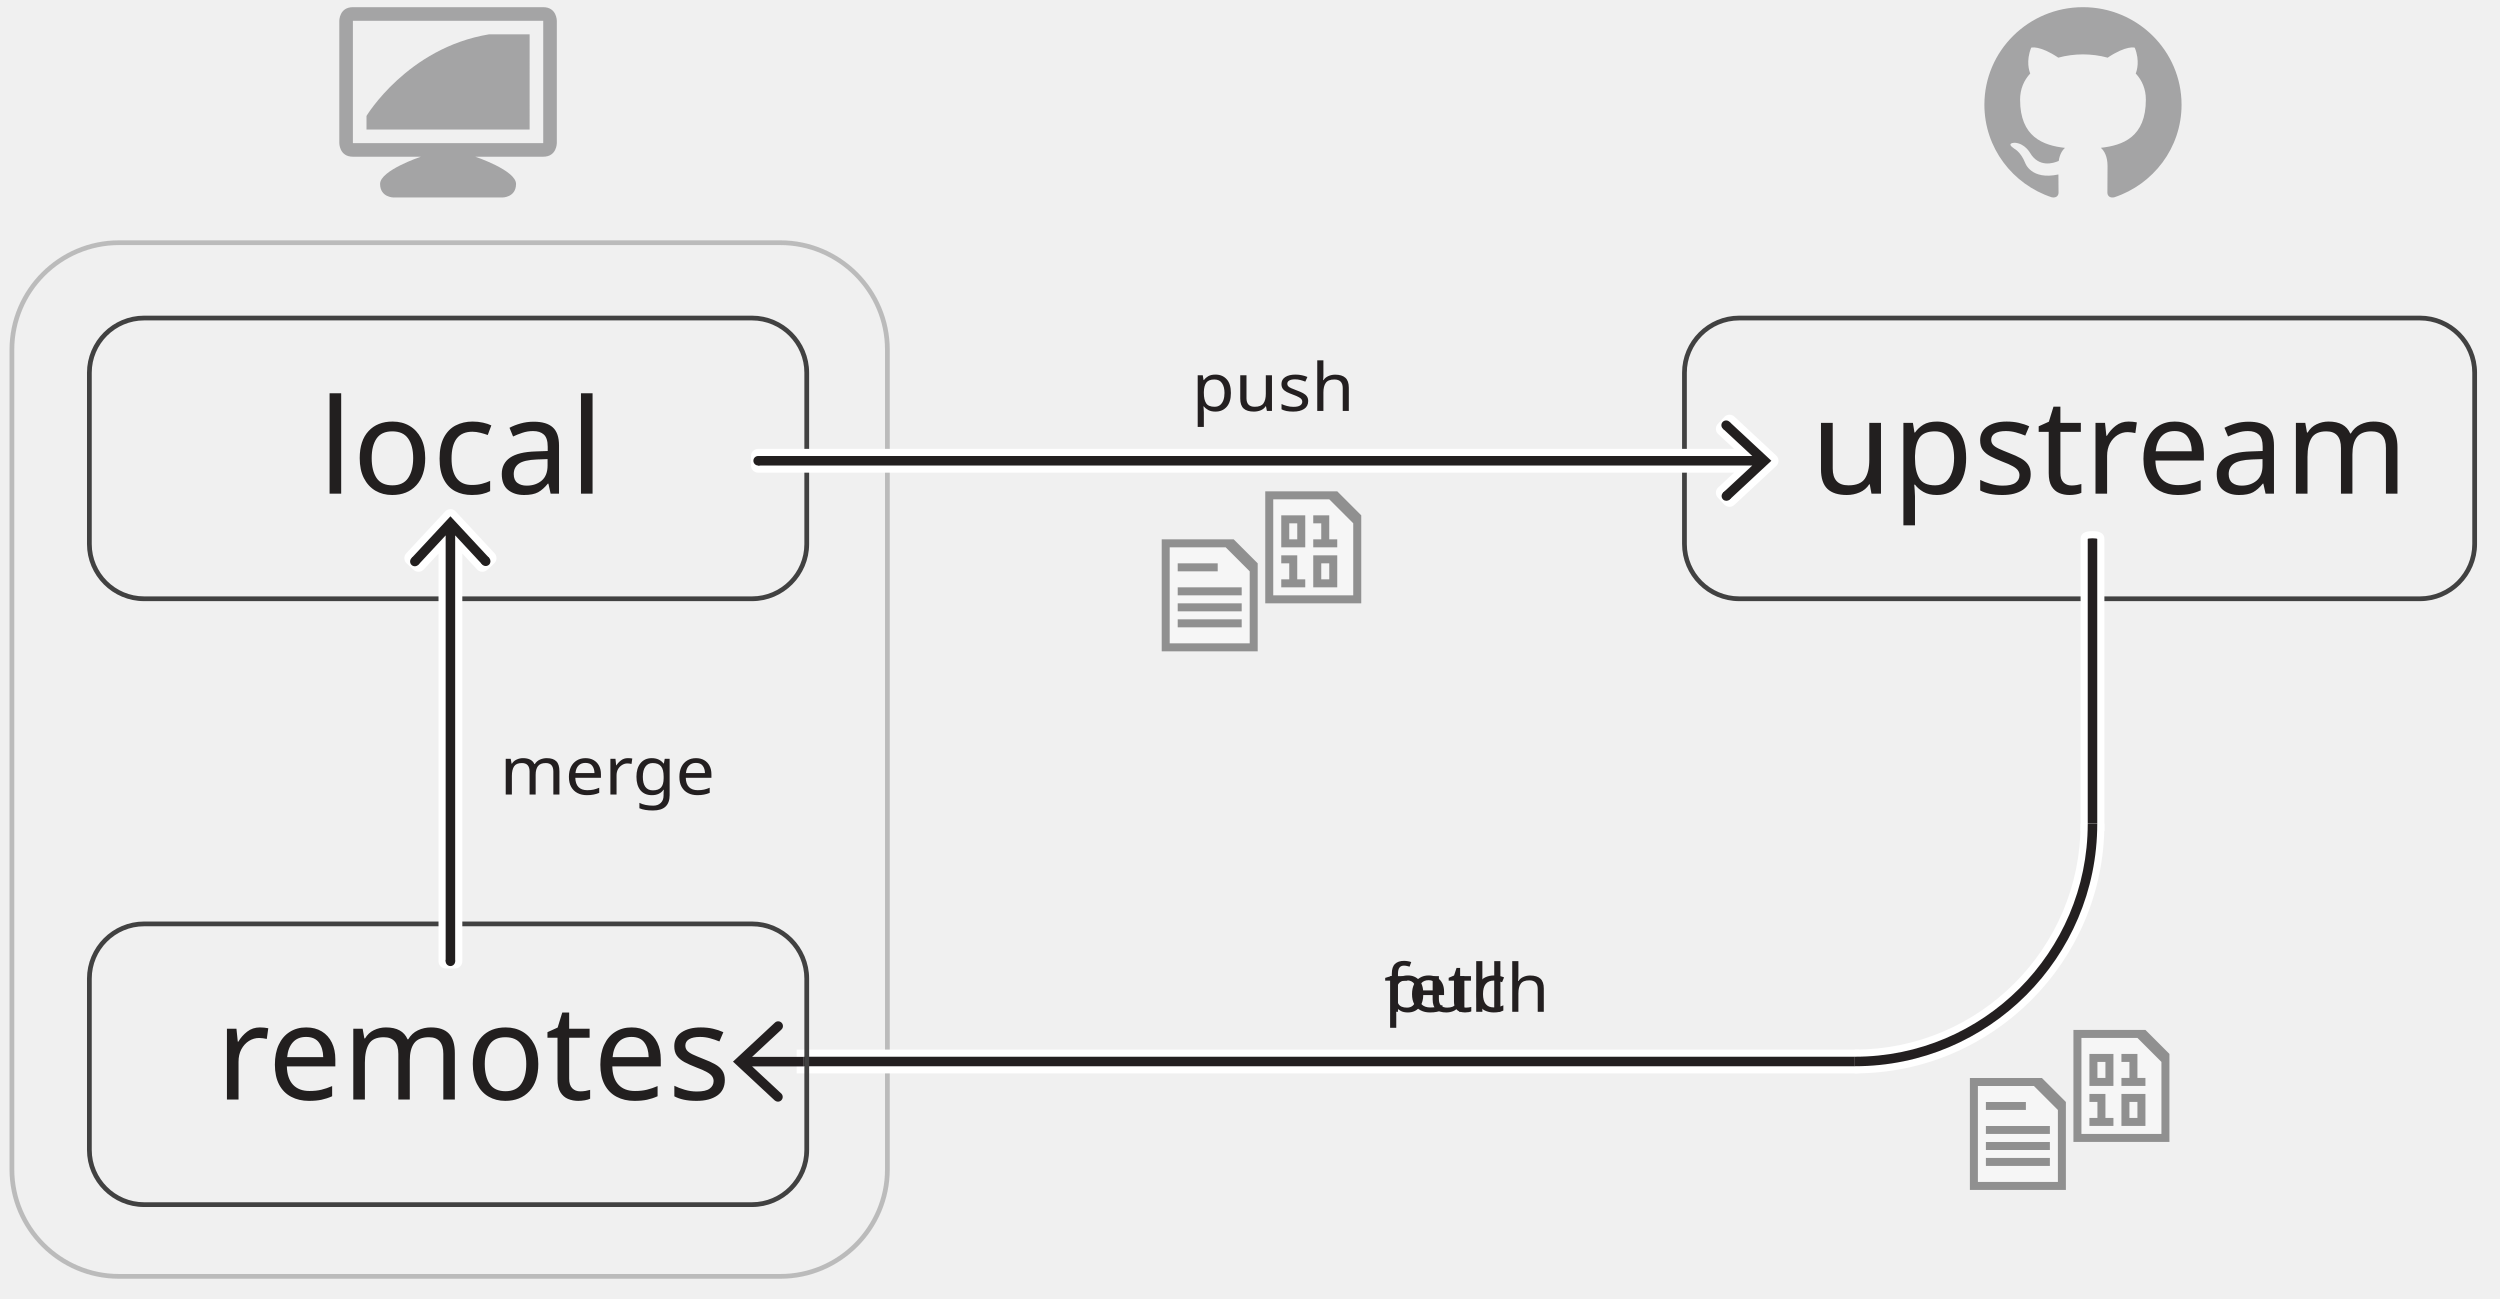
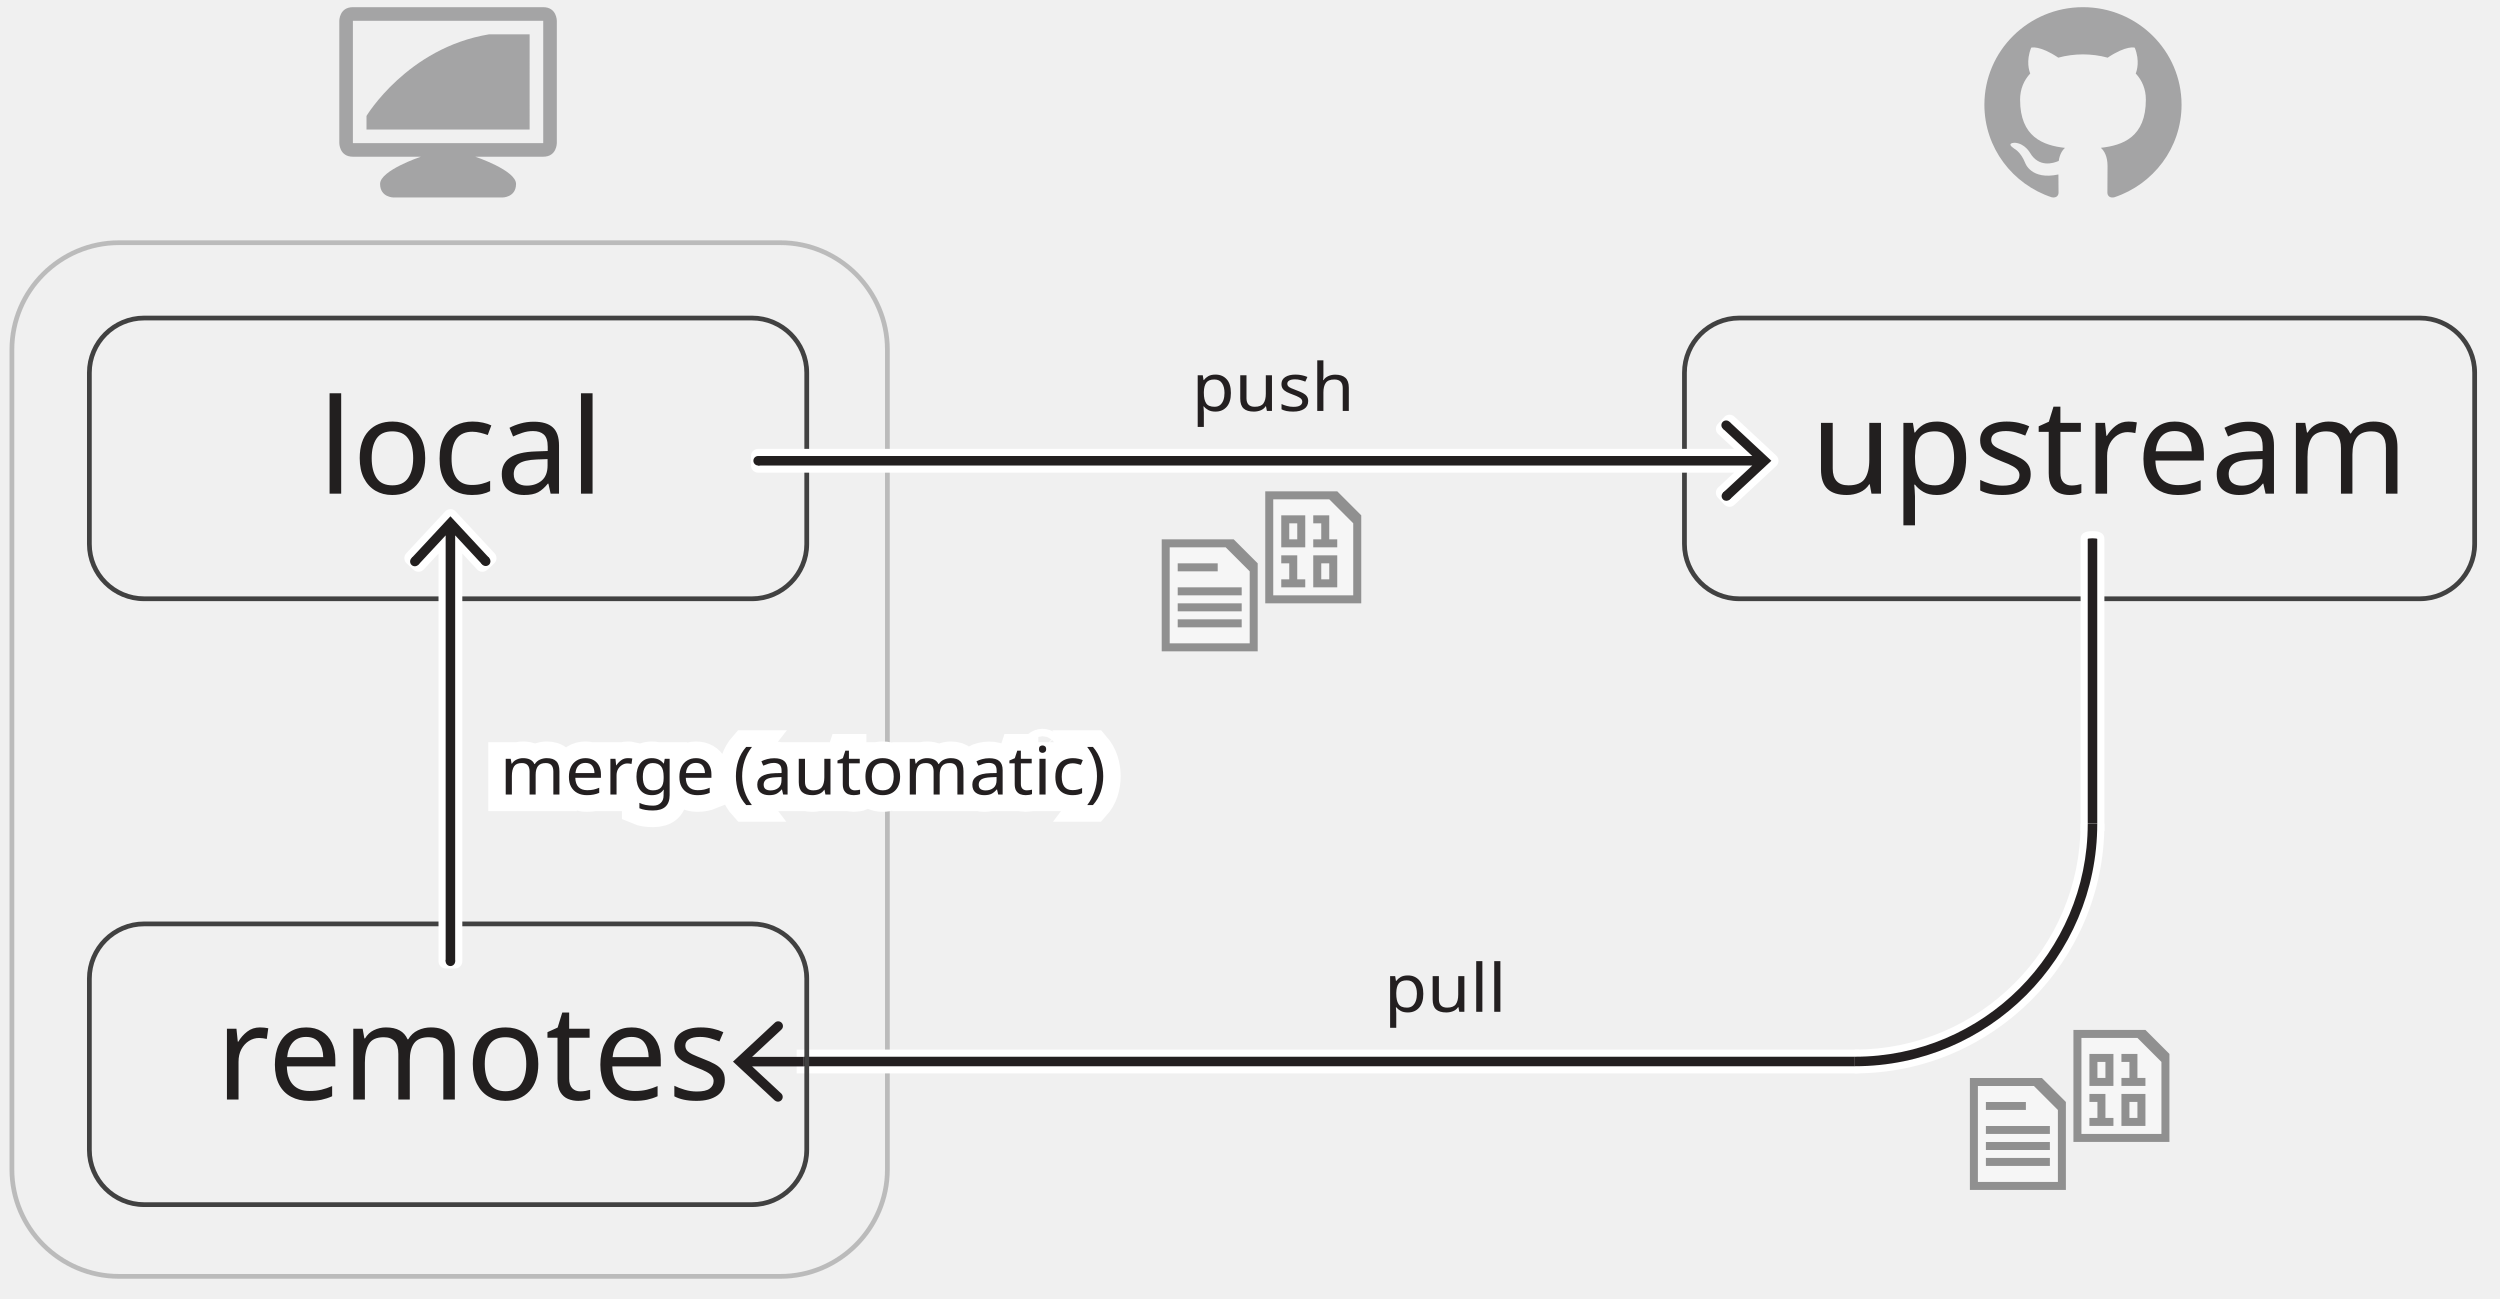
<svg xmlns="http://www.w3.org/2000/svg" version="1.1" id="Layer_1" x="0px" y="0px" width="525.417px" height="273px" viewBox="0 0 525.417 273" enable-background="new 0 0 525.417 273" xml:space="preserve">
  <g id="boundary">
    <path fill="none" d="M0,0v273h525.417V0H0z" />
  </g>
  <g id="base">
    <g id="border_1_">
      <path fill="#414141" d="M158.051,67.341c6.065,0,11,4.935,11,11v36c0,6.065-4.935,11-11,11H30.283c-6.065,0-11-4.935-11-11v-36    c0-6.065,4.935-11,11-11H158.051 M158.051,66.341H30.283c-6.6,0-12,5.4-12,12v36c0,6.6,5.4,12,12,12h127.768c6.6,0,12-5.4,12-12    v-36C170.051,71.741,164.651,66.341,158.051,66.341L158.051,66.341z" />
    </g>
    <text transform="matrix(1 0 0 1 66.9089 103.7521)" fill="#221F1F" font-family="'HelveticaNeue-Light'" font-size="27.748">local</text>
    <path fill="#58595B" fill-opacity="0.5" d="M114.167,1.508c-2.857,0-40,0-40,0c-2.857,0-2.857,2.857-2.857,2.857v25.714   c0,0,0,2.857,2.857,2.857h14.286c0,0-8.571,2.857-8.571,5.714s2.857,2.857,2.857,2.857h22.857c0,0,2.857,0,2.857-2.857   s-8.571-5.714-8.571-5.714h14.286c2.857,0,2.857-2.857,2.857-2.857V4.365C117.024,4.365,117.024,1.508,114.167,1.508z    M114.167,30.079h-40V4.365h40V30.079z M111.31,7.222h-8.571c-17.143,2.857-25.714,17.143-25.714,17.143v2.857h34.286L111.31,7.222   L111.31,7.222z" />
    <g id="border_4_" opacity="0.3">
      <path fill="#414141" d="M164,51.508c12.131,0,22,9.869,22,22V245.75c0,12.131-9.869,22-22,22H25c-12.131,0-22-9.869-22-22V73.508    c0-12.131,9.869-22,22-22L164,51.508 M164,50.508H25c-12.65,0-23,10.35-23,23V245.75c0,12.65,10.35,23,23,23h139    c12.65,0,23-10.35,23-23V73.508C187,60.858,176.65,50.508,164,50.508L164,50.508z" />
    </g>
  </g>
  <g id="step-1">
    <g id="border_6_">
      <path fill="#414141" d="M508.591,67.341c6.065,0,11,4.935,11,11v36c0,6.065-4.935,11-11,11H365.516c-6.065,0-11-4.935-11-11v-36    c0-6.065,4.935-11,11-11H508.591 M508.591,66.341H365.516c-6.6,0-12,5.4-12,12v36c0,6.6,5.4,12,12,12h143.075c6.6,0,12-5.4,12-12    v-36C520.591,71.741,515.191,66.341,508.591,66.341L508.591,66.341z" />
    </g>
    <text transform="matrix(1 0 0 1 380.5223 103.7521)" fill="#221F1F" font-family="'HelveticaNeue-Light'" font-size="27.748">upstream</text>
    <path fill="#58595B" fill-opacity="0.5" d="M437.772,1.508c-11.442,0-20.718,9.181-20.718,20.506   c0,9.061,5.936,16.746,14.169,19.457c1.036,0.188,1.414-0.446,1.414-0.986c0-0.488-0.019-2.105-0.029-3.817   c-5.761,1.239-6.979-2.418-6.979-2.418c-0.943-2.368-2.3-2.999-2.3-2.999c-1.883-1.272,0.143-1.247,0.143-1.247   c2.08,0.143,3.175,2.113,3.175,2.113c1.849,3.134,4.851,2.228,6.029,1.702c0.188-1.322,0.724-2.228,1.315-2.738   c-4.599-0.518-9.437-2.278-9.437-10.135c0-2.24,0.808-4.068,2.131-5.503c-0.211-0.521-0.924-2.607,0.205-5.429   c0,0,1.737-0.551,5.698,2.103c1.651-0.457,3.423-0.682,5.185-0.69c1.76,0.008,3.533,0.235,5.187,0.692   c3.953-2.656,5.693-2.103,5.693-2.103c1.133,2.825,0.42,4.909,0.207,5.427c1.328,1.436,2.129,3.263,2.129,5.503   c0,7.877-4.846,9.612-9.461,10.12c0.746,0.636,1.406,1.882,1.406,3.795c0,2.741-0.028,4.951-0.028,5.627   c0,0.546,0.377,1.184,1.426,0.984c8.227-2.716,14.158-10.4,14.158-19.457C458.49,10.689,449.214,1.508,437.772,1.508z" />
  </g>
  <g id="step-2_1_">
    <g id="XMLID_5_">
      <g>
        <path fill="none" stroke="#FFFFFF" stroke-width="3" stroke-linecap="round" stroke-linejoin="round" stroke-miterlimit="10" d="     M363.485,88.657L363.485,88.657l-1.364,1.465l6.145,5.713c0,0-6.46,0-14.829,0c-58.361,0-130.091,0-183.221,0     c-6.368,0-10.879,0-10.879,0v2c0,0,4.512,0,10.879,0c53.128,0,124.856,0,183.221,0c8.372,0,14.834,0,14.834,0l-6.15,5.715     l1.364,1.465l8.796-8.178C372.281,96.837,363.485,88.657,363.485,88.657L363.485,88.657z" />
        <path fill="#221F1F" d="M363.485,88.657L363.485,88.657l-1.364,1.465l6.145,5.713c0,0-6.46,0-14.829,0     c-58.361,0-130.091,0-183.221,0c-6.368,0-10.879,0-10.879,0v2c0,0,4.512,0,10.879,0c53.128,0,124.856,0,183.221,0     c8.372,0,14.834,0,14.834,0l-6.15,5.715l1.364,1.465l8.796-8.178C372.281,96.837,363.485,88.657,363.485,88.657L363.485,88.657z" />
      </g>
      <circle fill="#221F1F" cx="159.337" cy="96.835" r="1" />
      <path fill="#221F1F" d="M363.485,88.657L363.485,88.657c0.391,0.391,0.391,1.024,0,1.414c-0.391,0.391-1.024,0.391-1.414,0    c-0.391-0.391-0.391-1.024,0-1.414l0,0C362.461,88.267,363.094,88.267,363.485,88.657z" />
      <path fill="#221F1F" d="M363.535,103.55c0.391,0.391,0.391,1.024,0,1.414c-0.018,0.018-0.036,0.035-0.054,0.051    c-0.374,0.323-0.931,0.323-1.305,0c-0.019-0.016-0.037-0.033-0.054-0.051c-0.391-0.391-0.391-1.024,0-1.414    C362.511,103.159,363.144,103.159,363.535,103.55z" />
      <path display="none" fill="none" stroke="#ED358C" stroke-miterlimit="10" d="M168.869,84.331c0,0,0,1.76,0,4.327    c0,4.695,0,12.092,0,16.357c0,2.018,0,3.335,0,3.335" />
      <path display="none" fill="none" stroke="#ED358C" stroke-miterlimit="10" d="M354.463,84.331c0,0,0,1.76,0,4.327    c0,4.695,0,12.092,0,16.357c0,2.018,0,3.335,0,3.335" />
    </g>
    <text transform="matrix(1.0483 0 0 1 250.4707 86.3652)" fill="#231F20" font-family="'ApexNew-Book'" font-size="14">push</text>
    <g>
      <g opacity="0.4">
        <polygon fill="#FFFFFF" points="263.091,135.764 245.292,135.764 245.292,114.438 258.557,114.438 259.733,115.782      263.091,118.972    " />
        <path d="M255.921,118.399h-8.406v1.681h8.406V118.399z M259.283,113.355h-15.131v23.537h20.175v-18.494L259.283,113.355z      M262.645,135.211h-16.812v-20.175h11.769l5.044,5.044v15.131H262.645z M247.514,131.848h13.45v-1.681h-13.45L247.514,131.848     L247.514,131.848z M247.514,128.486h13.45v-1.681h-13.45L247.514,128.486L247.514,128.486z M247.514,125.123h13.45v-1.681h-13.45     L247.514,125.123L247.514,125.123z" />
      </g>
      <g opacity="0.4">
        <polygon fill="#FFFFFF" points="284.901,125.689 267.102,125.689 267.102,104.363 280.367,104.363 281.542,105.707      284.901,108.897    " />
-         <path d="M265.914,126.795v-23.537h15.131l5.044,5.044v18.494L265.914,126.795L265.914,126.795z M284.407,109.982l-5.044-5.044     h-11.769v20.175h16.812v-15.131H284.407z M274.32,115.026h-5.044v-6.725h5.044V115.026z M272.639,109.982h-1.681v3.362h1.681     V109.982z M272.639,121.751h1.681v1.681h-5.044v-1.681h1.681v-3.362h-1.681v-1.681h3.362v5.043H272.639z M279.364,113.345h1.681     v1.681h-5.044v-1.681h1.681v-3.362h-1.681v-1.681h3.362v5.043H279.364z M281.045,123.432h-5.044v-6.725h5.044V123.432z      M279.364,118.388h-1.681v3.362h1.681V118.388z" />
+         <path d="M265.914,126.795v-23.537h15.131l5.044,5.044v18.494L265.914,126.795L265.914,126.795z M284.407,109.982l-5.044-5.044     h-11.769v20.175h16.812v-15.131C284.406,109.982,284.407,109.982,284.407,109.982z M274.32,115.026h-5.044v-6.725h5.044V115.026z      M272.639,109.982h-1.681v3.362h1.681V109.982z M272.639,121.751h1.681v1.681h-5.044v-1.681h1.681v-3.362h-1.681v-1.681h3.362     v5.043H272.639z M279.364,113.345h1.681v1.681h-5.044v-1.681h1.681v-3.362h-1.681v-1.681h3.362v5.043H279.364z M281.045,123.432     h-5.044v-6.725h5.044V123.432z M279.364,118.388h-1.681v3.362h1.681V118.388z" />
      </g>
    </g>
  </g>
  <g id="step-3">
    <g>
      <g>
        <g>
          <path fill="#FFFFFF" d="M390.303,225.588H167.43v-5h222.874c1.153,0,2.022,1.075,2.022,2.5S391.457,225.588,390.303,225.588z       M389.348,223.088c0.009,0.015,0.019,0.031,0.029,0.047l1.393-0.498l-1.358,0.359      C389.385,223.028,389.364,223.06,389.348,223.088z" />
        </g>
        <g>
          <path fill="#231F20" d="M390.304,222.088c0.288,0,0.522,0.448,0.522,1s-0.234,1-0.522,1H168.93c0-0.667,0-1.333,0-2H390.304z" />
        </g>
      </g>
      <g>
        <g>
          <path fill="#FFFFFF" d="M442.272,174.642h-5v-61.371c0-1.642,1.882-1.642,2.5-1.642s2.5,0,2.5,1.642V174.642z" />
        </g>
        <g>
          <path fill="#231F20" d="M440.772,113.271c0-0.078-0.448-0.141-1-0.141s-1,0.063-1,0.141v59.871c0.667,0,1.333,0,2,0V113.271z" />
        </g>
      </g>
      <g>
        <g>
          <path fill="#FFFFFF" d="M389.826,225.588v-5c26.162,0,47.446-21.284,47.446-47.446h5      C442.272,202.061,418.745,225.588,389.826,225.588z" />
        </g>
        <g>
          <path fill="#231F20" d="M389.826,224.088v-2c26.989,0,48.946-21.957,48.946-48.946h2      C440.772,201.233,417.918,224.088,389.826,224.088z" />
        </g>
      </g>
      <g>
        <path fill="#231F20" d="M154.047,223.118l8.796-8.18c0.391-0.391,1.024-0.391,1.414,0c0.391,0.391,0.391,1.024,0,1.414     c-0.018,0.018-0.041,0.024-0.06,0.04l0.01,0.011l-6.145,5.713h10.868c0,0.667,0,1.333,0,2h-10.873l6.15,5.715     c0.391,0.391,0.391,1.024,0,1.414c-0.373,0.373-0.961,0.379-1.354,0.04l-0.01,0.011L154.047,223.118z" />
      </g>
    </g>
    <g>
      <g opacity="0.4">
        <polygon fill="#FFFFFF" points="432.945,248.962 415.146,248.962 415.146,227.637 428.411,227.637 429.586,228.98      432.945,232.171    " />
        <path d="M425.774,231.597h-8.406v1.681h8.406V231.597z M429.136,226.553h-15.131v23.537h20.175v-18.494L429.136,226.553z      M432.499,248.41h-16.812v-20.175h11.769l5.044,5.044v15.131H432.499z M417.368,245.047h13.45v-1.681h-13.45V245.047z      M417.368,241.685h13.45v-1.681h-13.45V241.685z M417.368,238.322h13.45v-1.681h-13.45V238.322z" />
      </g>
      <g opacity="0.4">
        <polygon fill="#FFFFFF" points="454.754,238.887 436.955,238.887 436.955,217.562 450.22,217.562 451.396,218.905      454.754,222.096    " />
-         <path d="M435.767,239.993v-23.537h15.131l5.044,5.044v18.494h-20.175V239.993z M454.261,223.181l-5.044-5.044h-11.769v20.175     h16.812v-15.131H454.261z M444.173,228.225h-5.044V221.5h5.044V228.225z M442.492,223.181h-1.681v3.362h1.681V223.181z      M442.492,234.949h1.681v1.681h-5.044v-1.681h1.681v-3.362h-1.681v-1.681h3.362v5.043H442.492z M449.217,226.543h1.681v1.681     h-5.044v-1.681h1.681v-3.362h-1.681V221.5h3.362v5.043H449.217z M450.898,236.631h-5.044v-6.725h5.044V236.631z M449.217,231.587     h-1.681v3.362h1.681V231.587z" />
+         <path d="M435.767,239.993v-23.537h15.131l5.044,5.044v18.494h-20.175L435.767,239.993L435.767,239.993z M454.261,223.181     l-5.044-5.044h-11.769v20.175h16.812v-15.131H454.261z M444.173,228.225h-5.044V221.5h5.044V228.225z M442.492,223.181h-1.681     v3.362h1.681V223.181z M442.492,234.949h1.681v1.681h-5.044v-1.681h1.681v-3.362h-1.681v-1.681h3.362v5.043H442.492z      M449.217,226.543h1.681v1.681h-5.044v-1.681h1.681v-3.362h-1.681V221.5h3.362v5.043H449.217z M450.898,236.631h-5.044v-6.725     h5.044V236.631z M449.217,231.587h-1.681v3.362h1.681V231.587z" />
      </g>
    </g>
    <g id="remote">
      <g id="border_2_">
        <path fill="#414141" d="M158.051,194.674c6.065,0,11,4.935,11,11v36c0,6.065-4.935,11-11,11H30.283c-6.065,0-11-4.935-11-11v-36     c0-6.065,4.935-11,11-11H158.051 M158.051,193.674H30.283c-6.6,0-12,5.4-12,12v36c0,6.6,5.4,12,12,12h127.768c6.6,0,12-5.4,12-12     v-36C170.051,199.074,164.651,193.674,158.051,193.674L158.051,193.674z" />
      </g>
      <text transform="matrix(1 0 0 1 45.3352 231.0855)" fill="#221F1F" font-family="'HelveticaNeue-Light'" font-size="27.748">remotes</text>
    </g>
  </g>
  <g id="step-4-in-out">
    <text transform="matrix(1.0483 0 0 1 290.9092 212.645)" fill="#231F20" font-family="'ApexNew-Book'" font-size="14">pull</text>
    <g id="XMLID_1_">
      <g>
        <path fill="none" stroke="#FFFFFF" stroke-width="3" stroke-linecap="round" stroke-linejoin="round" stroke-miterlimit="10" d="     M86.484,117.304L86.484,117.304l1.465,1.364l5.713-6.145c0,0,0,6.46,0,14.829c0,20.323,0,45.302,0,63.804     c0,6.368,0,10.879,0,10.879h2c0,0,0-4.512,0-10.879c0-18.501,0-43.479,0-63.804c0-8.372,0-14.834,0-14.834l5.715,6.15     l1.465-1.364l-8.178-8.796C94.664,108.508,86.484,117.304,86.484,117.304L86.484,117.304z" />
        <path fill="#221F1F" d="M86.484,117.304L86.484,117.304l1.465,1.364l5.713-6.145c0,0,0,6.46,0,14.829c0,20.323,0,45.302,0,63.804     c0,6.368,0,10.879,0,10.879h2c0,0,0-4.512,0-10.879c0-18.501,0-43.479,0-63.804c0-8.372,0-14.834,0-14.834l5.715,6.15     l1.465-1.364l-8.178-8.796C94.664,108.508,86.484,117.304,86.484,117.304L86.484,117.304z" />
      </g>
      <circle fill="#221F1F" cx="94.661" cy="202.035" r="1" />
      <path fill="#221F1F" d="M86.484,117.304L86.484,117.304c0.391-0.391,1.024-0.391,1.414,0c0.391,0.391,0.391,1.024,0,1.414    c-0.391,0.391-1.024,0.391-1.414,0l0,0C86.094,118.328,86.094,117.694,86.484,117.304z" />
      <path fill="#221F1F" d="M101.377,117.254c0.391-0.391,1.024-0.391,1.414,0c0.018,0.018,0.035,0.036,0.051,0.054    c0.323,0.374,0.323,0.931,0,1.305c-0.016,0.019-0.033,0.037-0.051,0.054c-0.391,0.391-1.024,0.391-1.414,0    S100.986,117.644,101.377,117.254z" />
      <path display="none" fill="none" stroke="#ED358C" stroke-miterlimit="10" d="M82.157,192.503c0,0,1.76,0,4.327,0    c4.695,0,12.092,0,16.357,0c2.018,0,3.335,0,3.335,0" />
      <path display="none" fill="none" stroke="#ED358C" stroke-miterlimit="10" d="M82.157,126.326c0,0,1.76,0,4.327,0    c4.695,0,12.092,0,16.357,0c2.018,0,3.335,0,3.335,0" />
    </g>
-     <text transform="matrix(1.0483 0 0 1 105.0415 166.9785)" fill="#231F20" font-family="'ApexNew-Book'" font-size="14">merge</text>
+     <text transform="matrix(1.0483 0 0 1 105.0415 166.9785)" fill="#FFFFFF" stroke="#FFFFFF" stroke-width="7" stroke-miterlimit="10" font-family="'ApexNew-Book'" font-size="14">merge (automatic)</text>
+     <text transform="matrix(1.0483 0 0 1 105.0415 166.9785)" fill="#231F20" font-family="'ApexNew-Book'" font-size="14">merge (automatic)</text>
  </g>
-   <g id="step-5">
-     <text transform="matrix(1.0483 0 0 1 290.9092 212.645)" fill="#231F20" font-family="'ApexNew-Book'" font-size="14">fetch</text>
+   <g id="step-5" display="none">
+     <text transform="matrix(1.0483 0 0 1 290.9092 212.645)" display="inline" fill="#231F20" font-family="'ApexNew-Book'" font-size="14">fetch</text>
  </g>
</svg>
